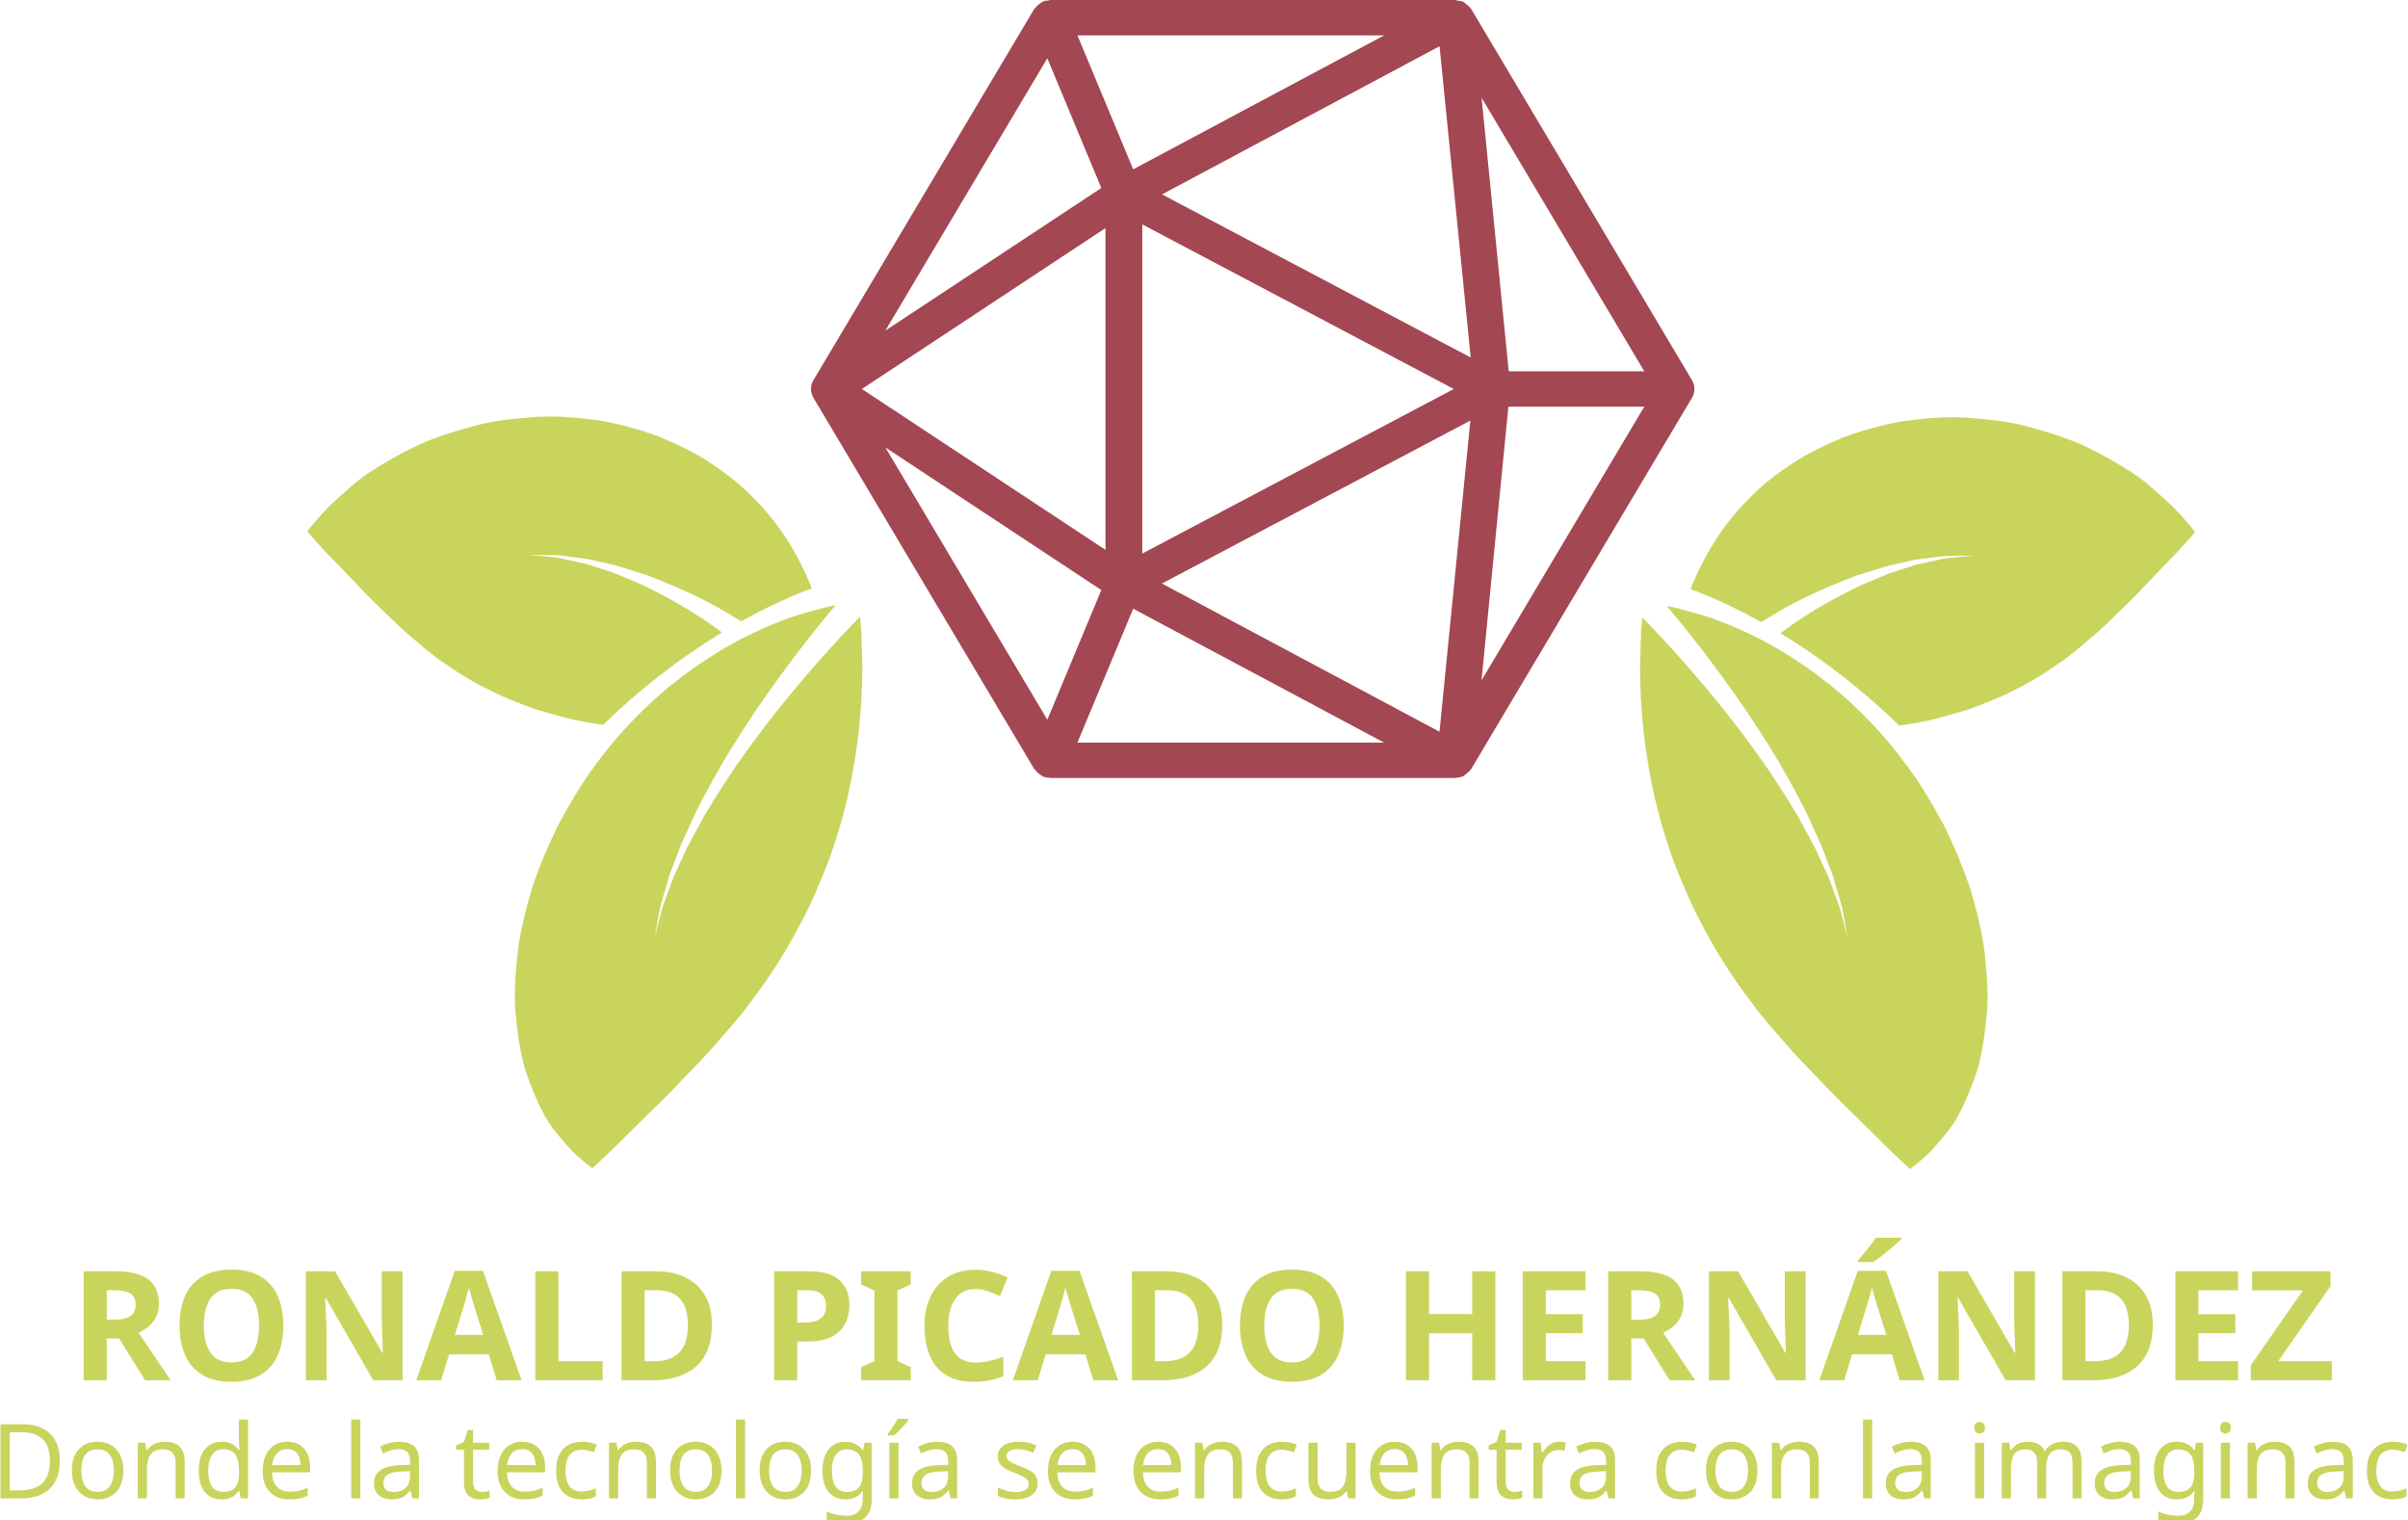
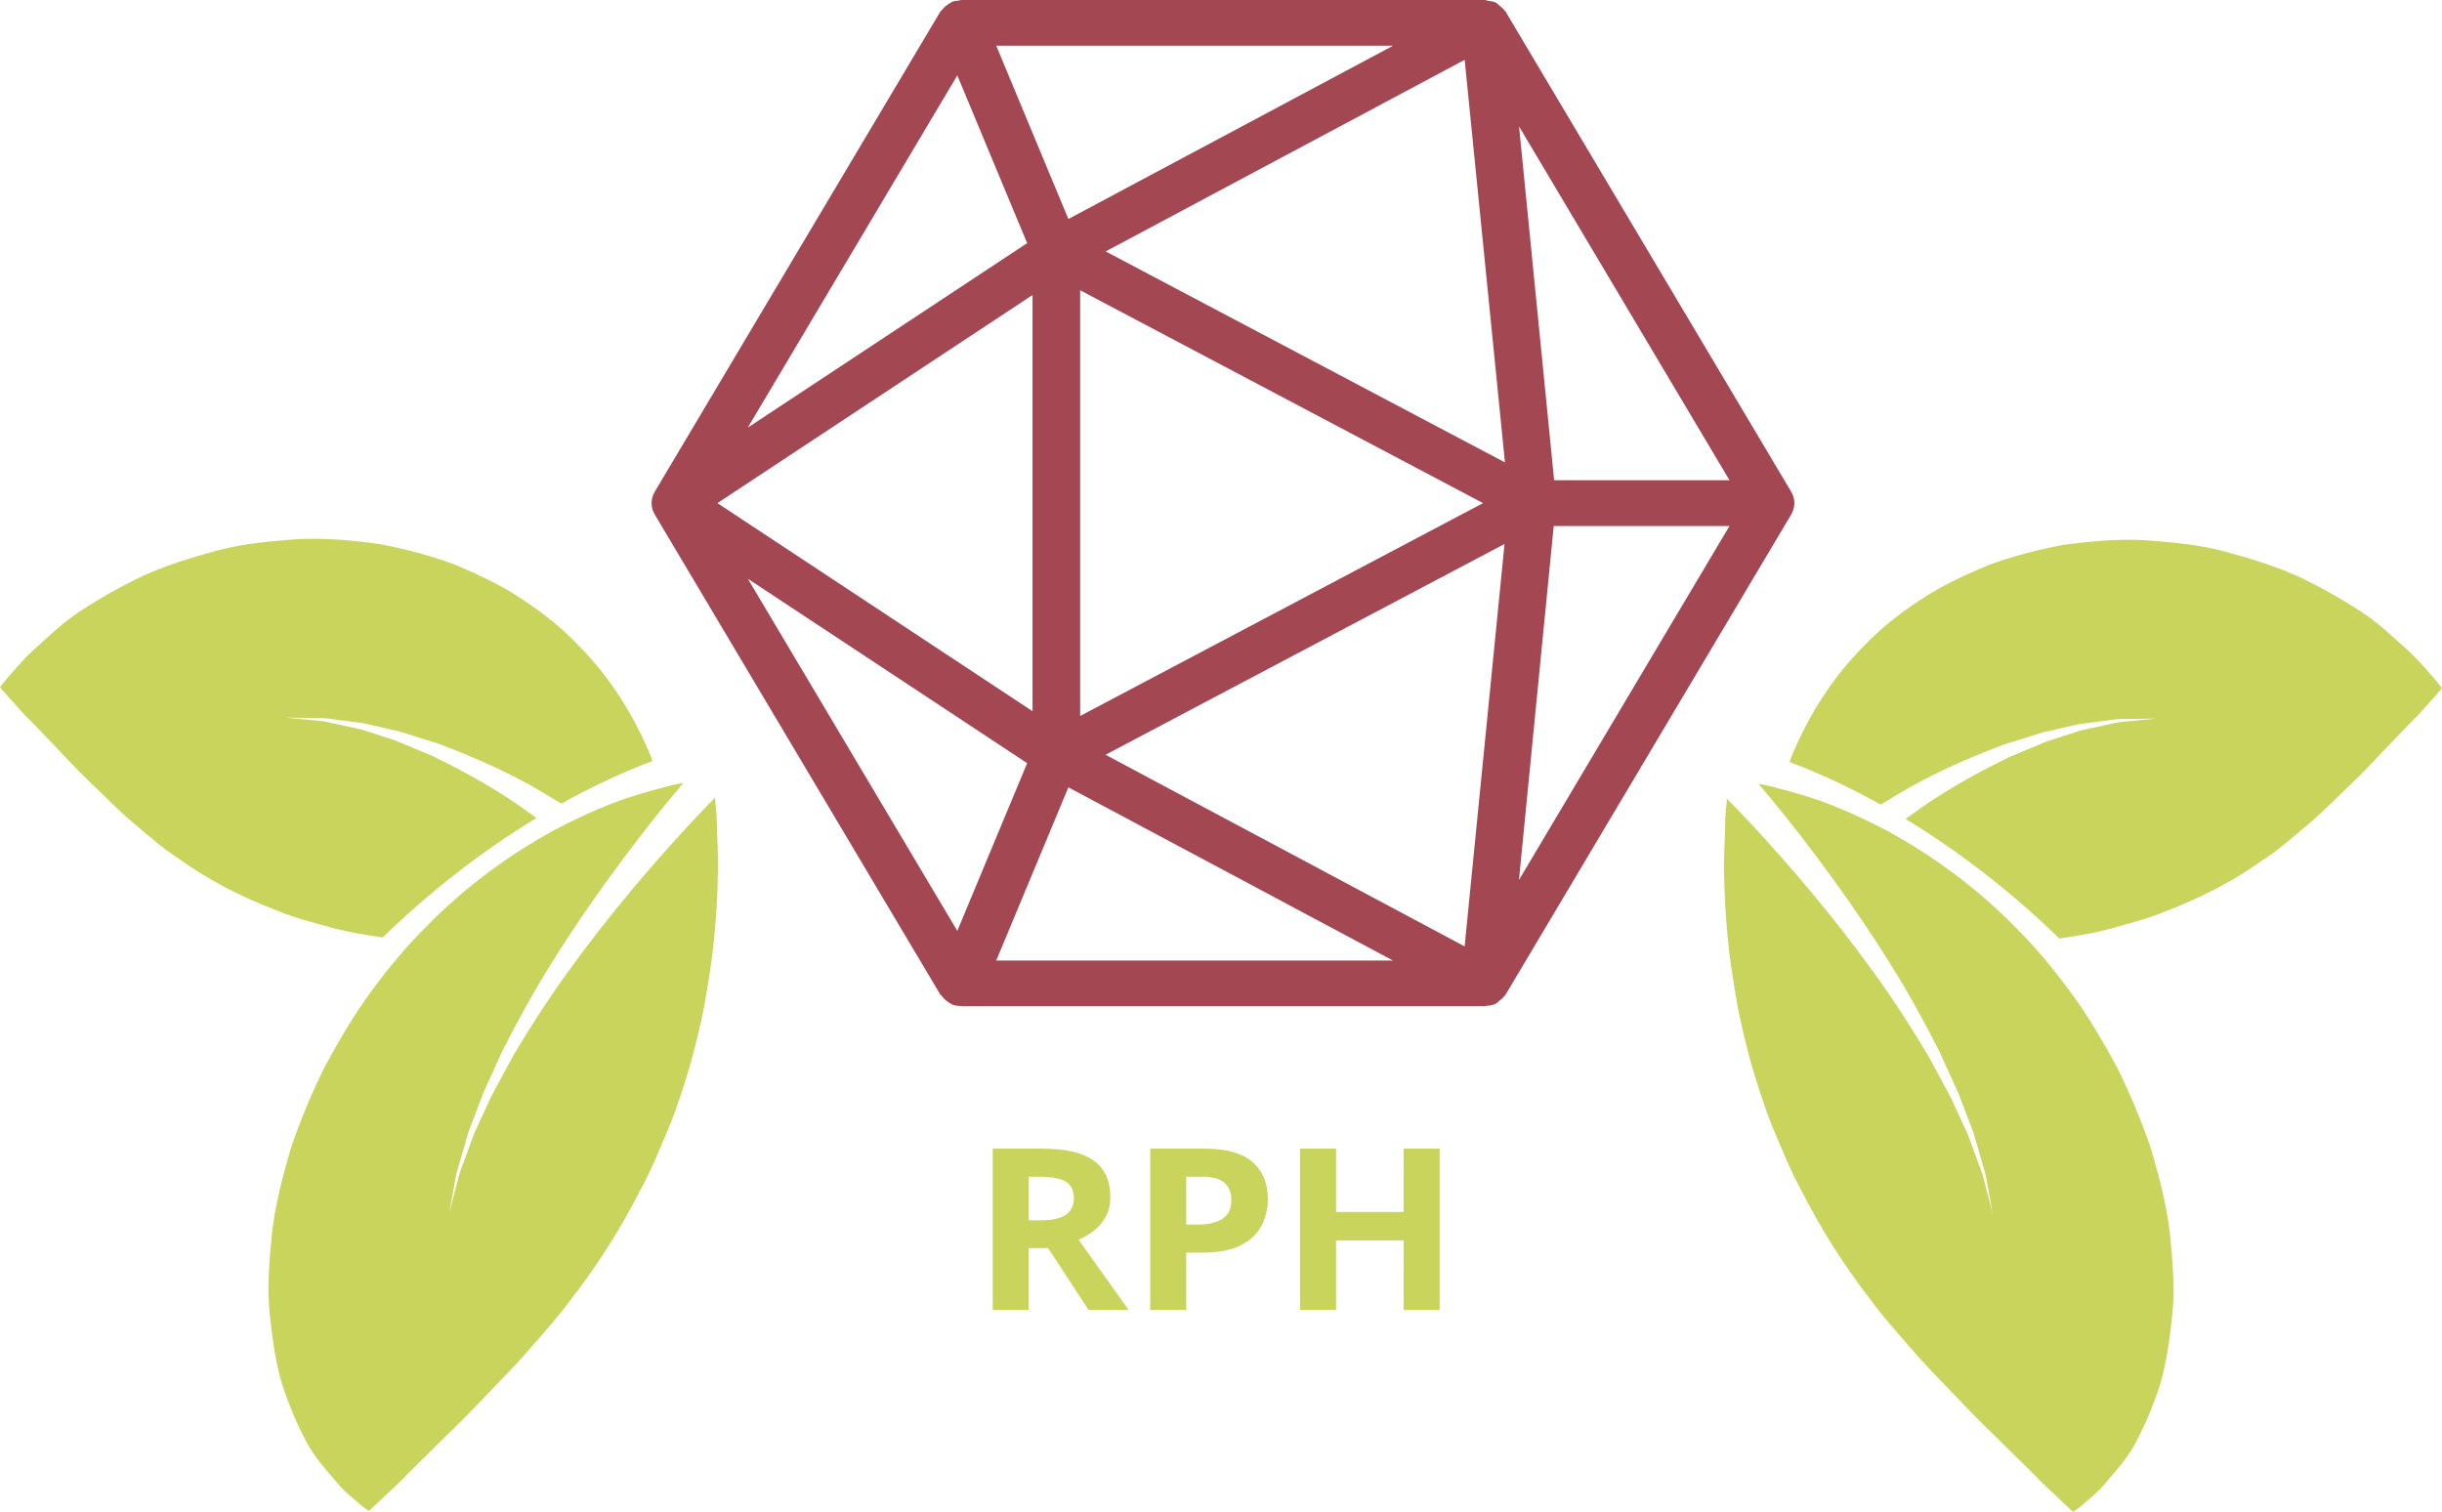
- <svg xmlns="http://www.w3.org/2000/svg" width="139.152mm" height="87.8mm" viewBox="0 0 139.152 87.8" version="1.1" id="svg1" xml:space="preserve">
+ <svg xmlns="http://www.w3.org/2000/svg" width="109.092mm" height="67.547mm" viewBox="0 0 109.092 67.547" version="1.1" id="svg1" xml:space="preserve">
  <defs id="defs1" />
-   <g id="layer1" transform="translate(-30.23131,-60.15017)">
+   <g id="layer1" transform="translate(-47.98785,-60.15017)">
    <g style="fill:#000000" id="g3" transform="matrix(0.1162011,0,0,0.1215714,66.15287,50.50128)">
      <g id="g2" style="fill:#000000;fill-opacity:1" transform="matrix(0,-0.787874,0.8580422,0,132.2446,457.6759)">
        <g id="g1" style="fill:#000000;fill-opacity:1">
          <path d="m 479.905,93.338 c -0.085,-1.003 -0.149,-2.005 -0.555,-2.987 -0.107,-0.256 -0.32,-0.427 -0.448,-0.683 -0.277,-0.533 -0.597,-0.981 -0.96,-1.472 -0.725,-1.003 -1.536,-1.835 -2.517,-2.517 -0.256,-0.171 -0.363,-0.491 -0.64,-0.64 l -224,-128 c -3.285,-1.877 -7.296,-1.877 -10.581,0 L 16.204,85.039 c -0.256,0.171 -0.363,0.469 -0.619,0.64 -1.024,0.704 -1.899,1.557 -2.645,2.624 -0.299,0.427 -0.597,0.811 -0.832,1.28 -0.149,0.277 -0.384,0.469 -0.512,0.768 -0.469,1.173 -0.619,2.389 -0.661,3.584 0,0.128 -0.107,0.256 -0.107,0.384 v 0.171 0.043 234.304 0.085 0.064 c 0,0.213 0.149,0.405 0.171,0.619 0.085,1.493 0.32,2.987 1.045,4.352 0.043,0.085 0.128,0.107 0.171,0.192 0.277,0.491 0.768,0.811 1.131,1.259 0.789,0.981 1.557,1.941 2.603,2.603 0.107,0.064 0.149,0.192 0.235,0.235 l 224,128 c 1.664,0.939 3.477,1.408 5.312,1.408 1.835,0 3.648,-0.469 5.291,-1.408 l 224,-128 c 0.107,-0.064 0.149,-0.192 0.256,-0.256 0.981,-0.597 1.664,-1.493 2.411,-2.389 0.427,-0.512 1.003,-0.896 1.323,-1.472 0.043,-0.064 0.107,-0.107 0.149,-0.171 0.576,-1.109 0.683,-2.325 0.853,-3.52 0.064,-0.491 0.384,-0.939 0.384,-1.451 V 94.319 c -0.002,-0.341 -0.236,-0.64 -0.258,-0.981 z m -34.901,-0.726 -78.251,31.296 -86.058,-125.184 z m -199.509,-107.477 97.067,141.184 h -194.134 z M 210.231,-1.254 124.194,123.909 45.964,92.612 Z M 32.161,110.063 l 80.768,32.32 -80.768,145.408 z m 95.958,48.96 98.325,178.773 -187.712,-17.877 z m 106.709,279.573 -165.12,-94.336 165.12,15.573 z m 10.667,-110.421 -99.285,-180.523 h 198.571 z m 10.666,110.421 v -78.571 l 165.035,-15.723 z m 8.32,-100.608 98.411,-178.901 89.365,160.853 z m 194.347,-50.154 -80.811,-145.451 80.811,-32.32 z" id="path1" style="color:#000000;font-style:normal;font-variant:normal;font-weight:normal;font-stretch:normal;font-size:medium;line-height:normal;font-family:sans-serif;font-variant-ligatures:normal;font-variant-position:normal;font-variant-caps:normal;font-variant-numeric:normal;font-variant-alternates:normal;font-variant-east-asian:normal;font-feature-settings:normal;font-variation-settings:normal;text-indent:0;text-align:start;text-decoration-line:none;text-decoration-style:solid;text-decoration-color:#000000;letter-spacing:normal;word-spacing:normal;text-transform:none;writing-mode:lr-tb;direction:ltr;text-orientation:mixed;dominant-baseline:auto;baseline-shift:baseline;text-anchor:start;white-space:normal;shape-padding:0;shape-margin:0;inline-size:0;clip-rule:nonzero;display:inline;overflow:visible;visibility:visible;opacity:1;isolation:auto;mix-blend-mode:normal;color-interpolation:sRGB;color-interpolation-filters:linearRGB;solid-color:#000000;solid-opacity:1;fill:#a34752;fill-opacity:1;fill-rule:nonzero;stroke:none;stroke-width:138.479;stroke-linecap:butt;stroke-linejoin:miter;stroke-miterlimit:4;stroke-dasharray:none;stroke-dashoffset:0;stroke-opacity:1;color-rendering:auto;image-rendering:auto;shape-rendering:auto;text-rendering:auto;enable-background:accumulate;stop-color:#000000;stop-opacity:1" />
        </g>
      </g>
      <g style="fill:#c9d45c;fill-opacity:1" id="g43" transform="matrix(-1.244272,3.05073,-3.423787,-1.753844,860.3034,359.1223)">
        <g id="g3-0" style="fill:#c9d45c;fill-opacity:1">
          <g id="g2-9" style="fill:#c9d45c;fill-opacity:1">
            <path d="m 104.054,25.24 c -0.784,-0.318 -2.036,-0.979 -3.528,-1.377 -1.492,-0.421 -3.508,-1.121 -5.564,-1.297 -2.077,-0.217 -4.425,-0.281 -6.991,-0.157 -2.505,0.204 -5.048,0.736 -7.775,1.441 -2.724,0.703 -5.216,1.873 -7.878,3.153 -2.598,1.324 -4.966,2.976 -7.337,4.775 -2.241,1.858 -4.367,3.915 -6.311,6.102 -1.813,2.247 -3.615,4.559 -5.003,7.026 -1.431,2.45 -2.665,4.973 -3.558,7.553 -1.91,5.108 -2.671,10.364 -2.751,15.045 0.007,2.375 0.147,4.579 0.441,6.604 0.257,2.013 0.761,3.871 1.15,5.373 0.157,0.705 0.378,1.379 0.596,1.975 0.383,-0.804 0.799,-1.652 1.263,-2.58 2.305,-4.572 5.665,-10.526 9.594,-16.102 1.957,-2.792 4.104,-5.447 6.197,-7.847 1.109,-1.153 2.181,-2.262 3.193,-3.314 1.088,-0.977 2.115,-1.903 3.056,-2.755 1.021,-0.767 1.951,-1.465 2.779,-2.087 0.794,-0.659 1.625,-1.042 2.248,-1.438 1.27,-0.752 1.995,-1.181 1.995,-1.181 0,0 -0.691,0.488 -1.896,1.332 -0.586,0.448 -1.373,0.883 -2.112,1.598 -0.766,0.676 -1.629,1.437 -2.573,2.267 -0.865,0.916 -1.8,1.899 -2.789,2.943 -0.91,1.109 -1.872,2.279 -2.864,3.491 -1.872,2.522 -3.754,5.273 -5.448,8.155 -3.411,5.738 -6.223,11.807 -8.115,16.426 -0.532,1.301 -0.98,2.464 -1.365,3.491 0.81,-0.216 1.839,-0.445 2.949,-0.855 1.408,-0.489 3.226,-0.993 4.988,-1.712 1.804,-0.69 3.727,-1.505 5.667,-2.433 1.971,-0.914 3.891,-1.988 5.858,-3.118 1.965,-1.125 3.826,-2.412 5.675,-3.736 1.796,-1.376 3.579,-2.766 5.197,-4.305 1.599,-1.582 3.214,-3.066 4.61,-4.781 2.871,-3.289 5.317,-6.807 7.31,-10.52 1.037,-1.749 1.899,-3.785 2.744,-5.625 0.855,-1.826 1.581,-3.852 2.304,-5.71 0.729,-1.824 1.403,-3.672 1.998,-5.472 0.647,-1.854 1.212,-3.47 1.681,-4.798 0.541,-1.321 0.879,-2.702 1.184,-3.515 0.281,-0.918 0.425,-1.403 0.425,-1.403 0,0 -0.436,-0.264 -1.244,-0.632 z" id="path1-4" style="fill:#c9d45c;fill-opacity:1" />
            <path d="M 40.429,66.34 C 37.637,64.382 34.985,62.234 32.584,60.139 31.434,59.037 30.324,57.962 29.27,56.95 28.291,55.862 27.371,54.835 26.512,53.894 25.747,52.877 25.051,51.939 24.426,51.115 23.767,50.32 23.389,49.49 22.99,48.867 22.236,47.6 21.808,46.872 21.808,46.872 c 0,0 0.488,0.691 1.336,1.896 0.441,0.585 0.879,1.371 1.598,2.11 0.676,0.769 1.436,1.632 2.267,2.576 0.914,0.862 1.899,1.8 2.943,2.785 1.107,0.91 2.281,1.872 3.491,2.864 2.519,1.865 5.273,3.754 8.153,5.448 1.192,0.712 2.4,1.338 3.604,1.981 0.398,-6.44 1.72,-12.806 3.699,-18.604 C 47.765,46.462 46.615,45.019 45.35,43.698 43.769,42.096 42.291,40.481 40.57,39.087 37.279,36.216 33.765,33.771 30.053,31.775 28.304,30.738 26.265,29.876 24.425,29.032 22.603,28.177 20.579,27.448 18.72,26.729 16.894,26.003 15.048,25.331 13.246,24.736 11.393,24.084 9.781,23.519 8.448,23.05 7.127,22.512 5.743,22.171 4.933,21.866 4.019,21.589 3.532,21.442 3.532,21.442 c 0,0 -0.271,0.441 -0.642,1.248 -0.315,0.782 -0.977,2.036 -1.377,3.528 -0.419,1.487 -1.121,3.504 -1.292,5.561 -0.221,2.079 -0.284,4.43 -0.157,6.995 0.198,2.503 0.729,5.042 1.436,7.773 0.708,2.722 1.875,5.217 3.153,7.881 1.326,2.591 2.976,4.959 4.781,7.334 1.857,2.245 3.914,4.37 6.1,6.317 2.243,1.807 4.56,3.61 7.031,5.003 2.445,1.431 4.969,2.666 7.548,3.556 5.106,1.913 10.362,2.673 15.047,2.755 0.2,0 0.371,-0.021 0.561,-0.027 C 45.22,76.084 45.038,72.734 45.1,69.37 43.545,68.393 41.983,67.435 40.429,66.34 Z" id="path2" style="fill:#c9d45c;fill-opacity:1" />
          </g>
        </g>
      </g>
      <g style="fill:#c9d45c;fill-opacity:1" id="g43-5" transform="matrix(1.244272,3.05073,3.423787,-1.753844,-234.1316,358.7627)">
        <g id="g3-0-5" style="fill:#c9d45c;fill-opacity:1">
          <g id="g2-9-1" style="fill:#c9d45c;fill-opacity:1">
            <path d="m 104.054,25.24 c -0.784,-0.318 -2.036,-0.979 -3.528,-1.377 -1.492,-0.421 -3.508,-1.121 -5.564,-1.297 -2.077,-0.217 -4.425,-0.281 -6.991,-0.157 -2.505,0.204 -5.048,0.736 -7.775,1.441 -2.724,0.703 -5.216,1.873 -7.878,3.153 -2.598,1.324 -4.966,2.976 -7.337,4.775 -2.241,1.858 -4.367,3.915 -6.311,6.102 -1.813,2.247 -3.615,4.559 -5.003,7.026 -1.431,2.45 -2.665,4.973 -3.558,7.553 -1.91,5.108 -2.671,10.364 -2.751,15.045 0.007,2.375 0.147,4.579 0.441,6.604 0.257,2.013 0.761,3.871 1.15,5.373 0.157,0.705 0.378,1.379 0.596,1.975 0.383,-0.804 0.799,-1.652 1.263,-2.58 2.305,-4.572 5.665,-10.526 9.594,-16.102 1.957,-2.792 4.104,-5.447 6.197,-7.847 1.109,-1.153 2.181,-2.262 3.193,-3.314 1.088,-0.977 2.115,-1.903 3.056,-2.755 1.021,-0.767 1.951,-1.465 2.779,-2.087 0.794,-0.659 1.625,-1.042 2.248,-1.438 1.27,-0.752 1.995,-1.181 1.995,-1.181 0,0 -0.691,0.488 -1.896,1.332 -0.586,0.448 -1.373,0.883 -2.112,1.598 -0.766,0.676 -1.629,1.437 -2.573,2.267 -0.865,0.916 -1.8,1.899 -2.789,2.943 -0.91,1.109 -1.872,2.279 -2.864,3.491 -1.872,2.522 -3.754,5.273 -5.448,8.155 -3.411,5.738 -6.223,11.807 -8.115,16.426 -0.532,1.301 -0.98,2.464 -1.365,3.491 0.81,-0.216 1.839,-0.445 2.949,-0.855 1.408,-0.489 3.226,-0.993 4.988,-1.712 1.804,-0.69 3.727,-1.505 5.667,-2.433 1.971,-0.914 3.891,-1.988 5.858,-3.118 1.965,-1.125 3.826,-2.412 5.675,-3.736 1.796,-1.376 3.579,-2.766 5.197,-4.305 1.599,-1.582 3.214,-3.066 4.61,-4.781 2.871,-3.289 5.317,-6.807 7.31,-10.52 1.037,-1.749 1.899,-3.785 2.744,-5.625 0.855,-1.826 1.581,-3.852 2.304,-5.71 0.729,-1.824 1.403,-3.672 1.998,-5.472 0.647,-1.854 1.212,-3.47 1.681,-4.798 0.541,-1.321 0.879,-2.702 1.184,-3.515 0.281,-0.918 0.425,-1.403 0.425,-1.403 0,0 -0.436,-0.264 -1.244,-0.632 z" id="path1-4-7" style="fill:#c9d45c;fill-opacity:1" />
            <path d="M 40.429,66.34 C 37.637,64.382 34.985,62.234 32.584,60.139 31.434,59.037 30.324,57.962 29.27,56.95 28.291,55.862 27.371,54.835 26.512,53.894 25.747,52.877 25.051,51.939 24.426,51.115 23.767,50.32 23.389,49.49 22.99,48.867 22.236,47.6 21.808,46.872 21.808,46.872 c 0,0 0.488,0.691 1.336,1.896 0.441,0.585 0.879,1.371 1.598,2.11 0.676,0.769 1.436,1.632 2.267,2.576 0.914,0.862 1.899,1.8 2.943,2.785 1.107,0.91 2.281,1.872 3.491,2.864 2.519,1.865 5.273,3.754 8.153,5.448 1.192,0.712 2.4,1.338 3.604,1.981 0.398,-6.44 1.72,-12.806 3.699,-18.604 C 47.765,46.462 46.615,45.019 45.35,43.698 43.769,42.096 42.291,40.481 40.57,39.087 37.279,36.216 33.765,33.771 30.053,31.775 28.304,30.738 26.265,29.876 24.425,29.032 22.603,28.177 20.579,27.448 18.72,26.729 16.894,26.003 15.048,25.331 13.246,24.736 11.393,24.084 9.781,23.519 8.448,23.05 7.127,22.512 5.743,22.171 4.933,21.866 4.019,21.589 3.532,21.442 3.532,21.442 c 0,0 -0.271,0.441 -0.642,1.248 -0.315,0.782 -0.977,2.036 -1.377,3.528 -0.419,1.487 -1.121,3.504 -1.292,5.561 -0.221,2.079 -0.284,4.43 -0.157,6.995 0.198,2.503 0.729,5.042 1.436,7.773 0.708,2.722 1.875,5.217 3.153,7.881 1.326,2.591 2.976,4.959 4.781,7.334 1.857,2.245 3.914,4.37 6.1,6.317 2.243,1.807 4.56,3.61 7.031,5.003 2.445,1.431 4.969,2.666 7.548,3.556 5.106,1.913 10.362,2.673 15.047,2.755 0.2,0 0.371,-0.021 0.561,-0.027 C 45.22,76.084 45.038,72.734 45.1,69.37 43.545,68.393 41.983,67.435 40.429,66.34 Z" id="path2-1" style="fill:#c9d45c;fill-opacity:1" />
          </g>
        </g>
      </g>
-       <text xml:space="preserve" style="font-style:normal;font-variant:normal;font-weight:bold;font-stretch:normal;font-size:74.203px;font-family:Commissioner;-inkscape-font-specification:'Commissioner Bold';text-align:start;writing-mode:lr-tb;direction:ltr;text-anchor:start;opacity:1;fill:#c9d45c;fill-opacity:1;stroke:none;stroke-width:0;stroke-dasharray:none;stroke-opacity:1" x="-268.206" y="752.233" id="text43" transform="scale(1.022847,0.9776636)">
-         <tspan id="tspan43" style="font-style:normal;font-variant:normal;font-weight:bold;font-stretch:normal;font-size:74.203px;font-family:Commissioner;-inkscape-font-specification:'Commissioner Bold';stroke-width:0" x="-268.206" y="752.233">RONALD PICADO HERNÁNDEZ</tspan>
-       </text>
-       <text xml:space="preserve" style="font-style:normal;font-variant:normal;font-weight:normal;font-stretch:normal;font-size:50.458px;font-family:Commissioner;-inkscape-font-specification:Commissioner;text-align:start;writing-mode:lr-tb;direction:ltr;text-anchor:start;fill:#c9d45c;stroke-width:0" x="-306.895" y="809.646" id="text1" transform="scale(1.022847,0.9776636)">
-         <tspan id="tspan1" style="font-style:normal;font-variant:normal;font-weight:normal;font-stretch:normal;font-size:50.458px;font-family:Commissioner;-inkscape-font-specification:Commissioner;stroke-width:0" x="-306.895" y="809.646">Donde la tecnología se encuentra con la imaginación</tspan>
+       <text xml:space="preserve" style="font-style:normal;font-variant:normal;font-weight:bold;font-stretch:normal;font-size:87.289px;font-family:Commissioner;-inkscape-font-specification:'Commissioner Bold';text-align:start;writing-mode:lr-tb;direction:ltr;text-anchor:start;opacity:1;fill:#c9d45c;fill-opacity:1;stroke:none;stroke-width:0;stroke-dasharray:none;stroke-opacity:1" x="206.53" y="589.387" id="text43" transform="scale(1.050998,0.9514761)">
+         <tspan id="tspan43" style="font-style:normal;font-variant:normal;font-weight:bold;font-stretch:normal;font-size:87.289px;font-family:Commissioner;-inkscape-font-specification:'Commissioner Bold';stroke-width:0" x="206.53" y="589.387">RPH</tspan>
      </text>
    </g>
  </g>
</svg>
